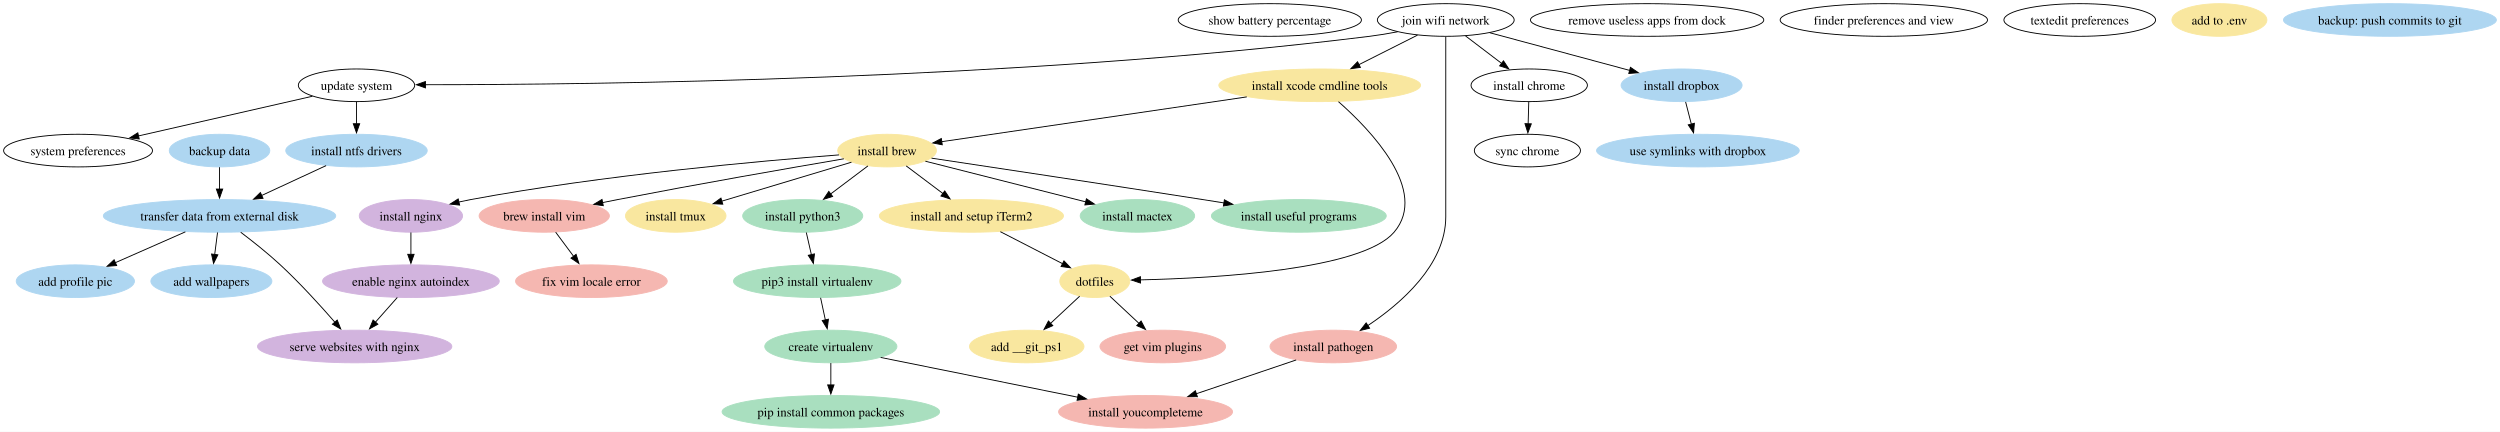
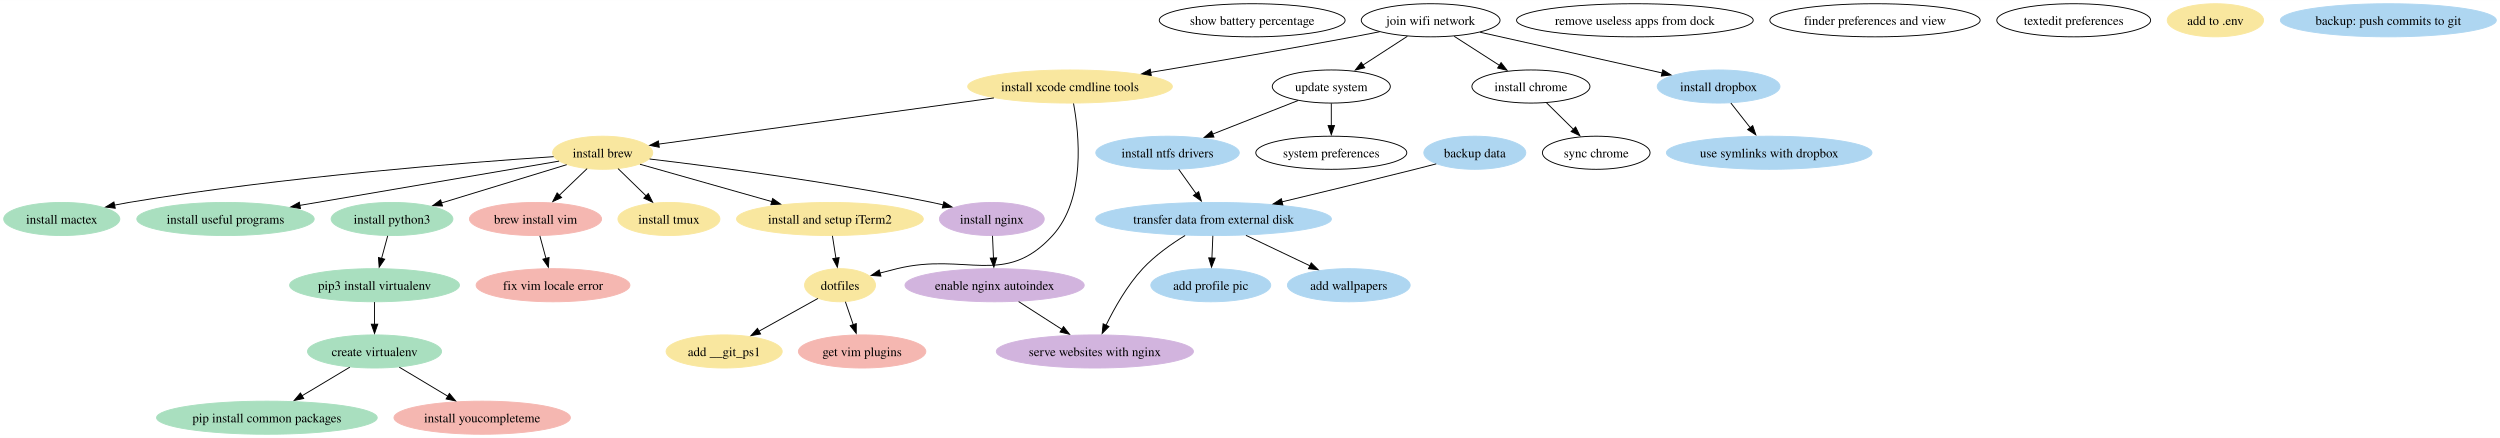
- <svg xmlns="http://www.w3.org/2000/svg" width="2756pt" height="476pt" viewBox="0.00 0.00 2756.43 476.00">
+ <svg xmlns="http://www.w3.org/2000/svg" width="2717pt" height="476pt" viewBox="0.00 0.00 2717.50 476.00">
  <g id="graph0" class="graph" transform="scale(1 1) rotate(0) translate(4 472)">
-     <polygon fill="white" stroke="none" points="-4,4 -4,-472 2752.43,-472 2752.43,4 -4,4" />
+     <polygon fill="white" stroke="none" points="-4,4 -4,-472 2713.5,-472 2713.5,4 -4,4" />
    <g id="node1" class="node">
-       <ellipse fill="none" stroke="black" cx="1396.06" cy="-450" rx="101" ry="18" />
-       <text text-anchor="middle" x="1396.06" y="-444.95" font-family="Times,serif" font-size="14.00">show battery percentage</text>
+       <ellipse fill="none" stroke="black" cx="1357.12" cy="-450" rx="101" ry="18" />
+       <text text-anchor="middle" x="1357.12" y="-444.95" font-family="Times,serif" font-size="14.00">show battery percentage</text>
    </g>
    <g id="node2" class="node">
-       <ellipse fill="none" stroke="black" cx="1590.06" cy="-450" rx="75.41" ry="18" />
-       <text text-anchor="middle" x="1590.06" y="-444.95" font-family="Times,serif" font-size="14.00">join wifi network</text>
+       <ellipse fill="none" stroke="black" cx="1551.12" cy="-450" rx="75.41" ry="18" />
+       <text text-anchor="middle" x="1551.12" y="-444.95" font-family="Times,serif" font-size="14.00">join wifi network</text>
    </g>
    <g id="node3" class="node">
-       <ellipse fill="none" stroke="black" cx="389.06" cy="-378" rx="64.15" ry="18" />
-       <text text-anchor="middle" x="389.06" y="-372.95" font-family="Times,serif" font-size="14.00">update system</text>
+       <ellipse fill="none" stroke="black" cx="1443.12" cy="-378" rx="64.15" ry="18" />
+       <text text-anchor="middle" x="1443.12" y="-372.95" font-family="Times,serif" font-size="14.00">update system</text>
    </g>
    <g id="edge1" class="edge">
-       <path fill="none" stroke="black" d="M1536.94,-436.98C1526.73,-435.03 1516.1,-433.25 1506.06,-432 1116.76,-383.66 646.11,-378.61 465.07,-378.63" />
-       <polygon fill="black" stroke="black" points="465.08,-375.13 455.09,-378.64 465.09,-382.13 465.08,-375.13" />
+       <path fill="none" stroke="black" d="M1525.8,-432.59C1511.35,-423.22 1493.03,-411.34 1477.31,-401.16" />
+       <polygon fill="black" stroke="black" points="1479.48,-398.39 1469.18,-395.89 1475.67,-404.27 1479.48,-398.39" />
    </g>
    <g id="node8" class="node">
-       <ellipse fill="none" stroke="black" cx="1682.06" cy="-378" rx="64.15" ry="18" />
-       <text text-anchor="middle" x="1682.06" y="-372.95" font-family="Times,serif" font-size="14.00">install chrome</text>
+       <ellipse fill="none" stroke="black" cx="1660.12" cy="-378" rx="64.15" ry="18" />
+       <text text-anchor="middle" x="1660.12" y="-372.95" font-family="Times,serif" font-size="14.00">install chrome</text>
    </g>
    <g id="edge3" class="edge">
-       <path fill="none" stroke="black" d="M1611.86,-432.41C1623.75,-423.37 1638.65,-412.03 1651.66,-402.13" />
-       <polygon fill="black" stroke="black" points="1653.69,-404.99 1659.53,-396.14 1649.45,-399.41 1653.69,-404.99" />
+       <path fill="none" stroke="black" d="M1576.68,-432.59C1591.37,-423.15 1610.02,-411.17 1625.96,-400.94" />
+       <polygon fill="black" stroke="black" points="1627.68,-403.99 1634.2,-395.65 1623.9,-398.1 1627.68,-403.99" />
    </g>
    <g id="node10" class="node">
-       <ellipse fill="#f9e79f" stroke="#f9e79f" cx="1451.06" cy="-378" rx="111.23" ry="18" />
-       <text text-anchor="middle" x="1451.06" y="-372.95" font-family="Times,serif" font-size="14.00">install xcode cmdline tools</text>
+       <ellipse fill="#f9e79f" stroke="#f9e79f" cx="1159.12" cy="-378" rx="111.23" ry="18" />
+       <text text-anchor="middle" x="1159.12" y="-372.95" font-family="Times,serif" font-size="14.00">install xcode cmdline tools</text>
    </g>
    <g id="edge5" class="edge">
-       <path fill="none" stroke="black" d="M1558.87,-433.29C1539.83,-423.7 1515.22,-411.31 1494.32,-400.78" />
-       <polygon fill="black" stroke="black" points="1495.95,-397.69 1485.44,-396.31 1492.8,-403.94 1495.95,-397.69" />
+       <path fill="none" stroke="black" d="M1495.59,-437.52C1486.1,-435.63 1476.34,-433.72 1467.12,-432 1392.94,-418.11 1308.45,-403.67 1246.74,-393.38" />
+       <polygon fill="black" stroke="black" points="1247.43,-389.94 1236.99,-391.75 1246.28,-396.85 1247.43,-389.94" />
    </g>
    <g id="node29" class="node">
-       <ellipse fill="#aed6f1" stroke="#aed6f1" cx="1850.06" cy="-378" rx="66.71" ry="18" />
-       <text text-anchor="middle" x="1850.06" y="-372.95" font-family="Times,serif" font-size="14.00">install dropbox</text>
+       <ellipse fill="#aed6f1" stroke="#aed6f1" cx="1864.12" cy="-378" rx="66.71" ry="18" />
+       <text text-anchor="middle" x="1864.12" y="-372.95" font-family="Times,serif" font-size="14.00">install dropbox</text>
    </g>
    <g id="edge23" class="edge">
-       <path fill="none" stroke="black" d="M1638.66,-435.92C1682.38,-424.14 1746.66,-406.84 1792.85,-394.4" />
-       <polygon fill="black" stroke="black" points="1793.67,-397.81 1802.42,-391.83 1791.85,-391.05 1793.67,-397.81" />
+       <path fill="none" stroke="black" d="M1604.93,-436.97C1659.91,-424.67 1745.15,-405.61 1802.73,-392.73" />
+       <polygon fill="black" stroke="black" points="1803.39,-396.17 1812.38,-390.57 1801.86,-389.34 1803.39,-396.17" />
+     </g>
+     <g id="node5" class="node">
+       <ellipse fill="none" stroke="black" cx="1443.12" cy="-306" rx="82.06" ry="18" />
+       <text text-anchor="middle" x="1443.12" y="-300.95" font-family="Times,serif" font-size="14.00">system preferences</text>
+     </g>
+     <g id="edge2" class="edge">
+       <path fill="none" stroke="black" d="M1443.12,-359.7C1443.12,-352.41 1443.12,-343.73 1443.12,-335.54" />
+       <polygon fill="black" stroke="black" points="1446.62,-335.62 1443.12,-325.62 1439.62,-335.62 1446.62,-335.62" />
+     </g>
+     <g id="node25" class="node">
+       <ellipse fill="#aed6f1" stroke="#aed6f1" cx="1265.12" cy="-306" rx="77.97" ry="18" />
+       <text text-anchor="middle" x="1265.12" y="-300.95" font-family="Times,serif" font-size="14.00">install ntfs drivers</text>
+     </g>
+     <g id="edge18" class="edge">
+       <path fill="none" stroke="black" d="M1407.1,-362.83C1380.32,-352.3 1343.48,-337.81 1314.03,-326.24" />
+       <polygon fill="black" stroke="black" points="1315.55,-323.07 1304.96,-322.67 1312.99,-329.58 1315.55,-323.07" />
+     </g>
+     <g id="node4" class="node">
+       <ellipse fill="none" stroke="black" cx="1773.12" cy="-450" rx="128.63" ry="18" />
+       <text text-anchor="middle" x="1773.12" y="-444.95" font-family="Times,serif" font-size="14.00">remove useless apps from dock</text>
+     </g>
+     <g id="node6" class="node">
+       <ellipse fill="none" stroke="black" cx="2034.12" cy="-450" rx="114.3" ry="18" />
+       <text text-anchor="middle" x="2034.12" y="-444.95" font-family="Times,serif" font-size="14.00">finder preferences and view</text>
+     </g>
+     <g id="node7" class="node">
+       <ellipse fill="none" stroke="black" cx="2250.12" cy="-450" rx="83.6" ry="18" />
+       <text text-anchor="middle" x="2250.12" y="-444.95" font-family="Times,serif" font-size="14.00">textedit preferences</text>
+     </g>
+     <g id="node9" class="node">
+       <ellipse fill="none" stroke="black" cx="1731.12" cy="-306" rx="58.52" ry="18" />
+       <text text-anchor="middle" x="1731.12" y="-300.95" font-family="Times,serif" font-size="14.00">sync chrome</text>
+     </g>
+     <g id="edge4" class="edge">
+       <path fill="none" stroke="black" d="M1676.95,-360.41C1685.7,-351.78 1696.57,-341.06 1706.28,-331.5" />
+       <polygon fill="black" stroke="black" points="1708.68,-334.05 1713.34,-324.53 1703.76,-329.06 1708.68,-334.05" />
+     </g>
+     <g id="node11" class="node">
+       <ellipse fill="#f9e79f" stroke="#f9e79f" cx="651.12" cy="-306" rx="54.42" ry="18" />
+       <text text-anchor="middle" x="651.12" y="-300.95" font-family="Times,serif" font-size="14.00">install brew</text>
+     </g>
+     <g id="edge6" class="edge">
+       <path fill="none" stroke="black" d="M1076.37,-365.6C974.19,-351.52 802.79,-327.9 711.93,-315.38" />
+       <polygon fill="black" stroke="black" points="712.61,-311.94 702.23,-314.04 711.66,-318.87 712.61,-311.94" />
+     </g>
+     <g id="node14" class="node">
+       <ellipse fill="#f9e79f" stroke="#f9e79f" cx="909.12" cy="-162" rx="38.56" ry="18" />
+       <text text-anchor="middle" x="909.12" y="-156.95" font-family="Times,serif" font-size="14.00">dotfiles</text>
+     </g>
+     <g id="edge10" class="edge">
+       <path fill="none" stroke="black" d="M1162.93,-359.59C1168.97,-326.9 1176.62,-256.04 1140.12,-216 1088.39,-159.25 1045.74,-198.16 971.12,-180 965.09,-178.53 958.75,-176.9 952.53,-175.24" />
+       <polygon fill="black" stroke="black" points="953.56,-171.9 942.99,-172.66 951.73,-178.65 953.56,-171.9" />
+     </g>
+     <g id="node12" class="node">
+       <ellipse fill="#f9e79f" stroke="#f9e79f" cx="723.12" cy="-234" rx="55.45" ry="18" />
+       <text text-anchor="middle" x="723.12" y="-228.95" font-family="Times,serif" font-size="14.00">install tmux</text>
+     </g>
+     <g id="edge7" class="edge">
+       <path fill="none" stroke="black" d="M667.82,-288.76C676.91,-279.93 688.33,-268.83 698.42,-259.01" />
+       <polygon fill="black" stroke="black" points="700.7,-261.68 705.43,-252.2 695.82,-256.66 700.7,-261.68" />
+     </g>
+     <g id="node13" class="node">
+       <ellipse fill="#f9e79f" stroke="#f9e79f" cx="898.12" cy="-234" rx="101.51" ry="18" />
+       <text text-anchor="middle" x="898.12" y="-228.95" font-family="Times,serif" font-size="14.00">install and setup iTerm2</text>
+     </g>
+     <g id="edge8" class="edge">
+       <path fill="none" stroke="black" d="M691.63,-293.52C730.58,-282.48 790.01,-265.64 835.13,-252.85" />
+       <polygon fill="black" stroke="black" points="835.86,-256.28 844.52,-250.19 833.95,-249.55 835.86,-256.28" />
+     </g>
+     <g id="node17" class="node">
+       <ellipse fill="#a9dfbf" stroke="#a9dfbf" cx="63.12" cy="-234" rx="63.12" ry="18" />
+       <text text-anchor="middle" x="63.12" y="-228.95" font-family="Times,serif" font-size="14.00">install mactex</text>
+     </g>
+     <g id="edge12" class="edge">
+       <path fill="none" stroke="black" d="M597.82,-301.74C504,-295.51 303.45,-279.98 136.12,-252 130.94,-251.13 125.58,-250.12 120.22,-249.02" />
+       <polygon fill="black" stroke="black" points="121.28,-245.67 110.77,-246.99 119.81,-252.51 121.28,-245.67" />
+     </g>
+     <g id="node18" class="node">
+       <ellipse fill="#a9dfbf" stroke="#a9dfbf" cx="241.12" cy="-234" rx="96.39" ry="18" />
+       <text text-anchor="middle" x="241.12" y="-228.95" font-family="Times,serif" font-size="14.00">install useful programs</text>
+     </g>
+     <g id="edge13" class="edge">
+       <path fill="none" stroke="black" d="M603.69,-296.9C534.77,-285.13 406.01,-263.15 321.95,-248.8" />
+       <polygon fill="black" stroke="black" points="322.59,-245.36 312.14,-247.13 321.41,-252.26 322.59,-245.36" />
+     </g>
+     <g id="node19" class="node">
+       <ellipse fill="#a9dfbf" stroke="#a9dfbf" cx="422.12" cy="-234" rx="66.19" ry="18" />
+       <text text-anchor="middle" x="422.12" y="-228.95" font-family="Times,serif" font-size="14.00">install python3</text>
+     </g>
+     <g id="edge14" class="edge">
+       <path fill="none" stroke="black" d="M612.02,-293.05C574.49,-281.58 517.52,-264.16 475.77,-251.4" />
+       <polygon fill="black" stroke="black" points="476.99,-248.11 466.41,-248.54 474.95,-254.81 476.99,-248.11" />
+     </g>
+     <g id="node31" class="node">
+       <ellipse fill="#d2b4de" stroke="#d2b4de" cx="1074.12" cy="-234" rx="56.98" ry="18" />
+       <text text-anchor="middle" x="1074.12" y="-228.95" font-family="Times,serif" font-size="14.00">install nginx</text>
+     </g>
+     <g id="edge25" class="edge">
+       <path fill="none" stroke="black" d="M702.12,-299.22C771.83,-290.92 900.62,-274.15 1009.12,-252 1013.13,-251.18 1017.26,-250.27 1021.4,-249.3" />
+       <polygon fill="black" stroke="black" points="1021.96,-252.77 1030.85,-247.01 1020.31,-245.97 1021.96,-252.77" />
+     </g>
+     <g id="node34" class="node">
+       <ellipse fill="#f5b7b1" stroke="#f5b7b1" cx="578.12" cy="-234" rx="71.82" ry="18" />
+       <text text-anchor="middle" x="578.12" y="-228.95" font-family="Times,serif" font-size="14.00">brew install vim</text>
+     </g>
+     <g id="edge29" class="edge">
+       <path fill="none" stroke="black" d="M634.19,-288.76C625.18,-280.12 613.9,-269.3 603.83,-259.65" />
+       <polygon fill="black" stroke="black" points="606.46,-257.32 596.82,-252.93 601.61,-262.37 606.46,-257.32" />
+     </g>
+     <g id="edge9" class="edge">
+       <path fill="none" stroke="black" d="M900.84,-215.7C902,-208.32 903.38,-199.52 904.68,-191.25" />
+       <polygon fill="black" stroke="black" points="908.11,-192.02 906.2,-181.6 901.19,-190.93 908.11,-192.02" />
+     </g>
+     <g id="node16" class="node">
+       <ellipse fill="#f9e79f" stroke="#f9e79f" cx="783.12" cy="-90" rx="63.12" ry="18" />
+       <text text-anchor="middle" x="783.12" y="-84.95" font-family="Times,serif" font-size="14.00">add __git_ps1</text>
+     </g>
+     <g id="edge11" class="edge">
+       <path fill="none" stroke="black" d="M885.13,-147.67C866.96,-137.58 841.67,-123.53 820.81,-111.94" />
+       <polygon fill="black" stroke="black" points="822.75,-109.01 812.31,-107.21 819.35,-115.13 822.75,-109.01" />
    </g>
    <g id="node35" class="node">
-       <ellipse fill="#f5b7b1" stroke="#f5b7b1" cx="1466.06" cy="-90" rx="69.78" ry="18" />
-       <text text-anchor="middle" x="1466.06" y="-84.95" font-family="Times,serif" font-size="14.00">install pathogen</text>
+       <ellipse fill="#f5b7b1" stroke="#f5b7b1" cx="933.12" cy="-90" rx="69.26" ry="18" />
+       <text text-anchor="middle" x="933.12" y="-84.95" font-family="Times,serif" font-size="14.00">get vim plugins</text>
    </g>
    <g id="edge30" class="edge">
-       <path fill="none" stroke="black" d="M1590.06,-431.51C1590.06,-404.71 1590.06,-351.87 1590.06,-307 1590.06,-307 1590.06,-307 1590.06,-233 1590.06,-179.97 1540.39,-137.19 1503.92,-112.92" />
-       <polygon fill="black" stroke="black" points="1506.08,-110.15 1495.78,-107.68 1502.3,-116.04 1506.08,-110.15" />
-     </g>
-     <g id="node5" class="node">
-       <ellipse fill="none" stroke="black" cx="82.06" cy="-306" rx="82.06" ry="18" />
-       <text text-anchor="middle" x="82.06" y="-300.95" font-family="Times,serif" font-size="14.00">system preferences</text>
-     </g>
-     <g id="edge2" class="edge">
-       <path fill="none" stroke="black" d="M340.41,-365.91C288.66,-354.11 206.45,-335.36 148.7,-322.19" />
-       <polygon fill="black" stroke="black" points="149.49,-318.79 138.96,-319.97 147.93,-325.61 149.49,-318.79" />
-     </g>
-     <g id="node25" class="node">
-       <ellipse fill="#aed6f1" stroke="#aed6f1" cx="389.06" cy="-306" rx="77.97" ry="18" />
-       <text text-anchor="middle" x="389.06" y="-300.95" font-family="Times,serif" font-size="14.00">install ntfs drivers</text>
-     </g>
-     <g id="edge18" class="edge">
-       <path fill="none" stroke="black" d="M389.06,-359.7C389.06,-352.41 389.06,-343.73 389.06,-335.54" />
-       <polygon fill="black" stroke="black" points="392.56,-335.62 389.06,-325.62 385.56,-335.62 392.56,-335.62" />
-     </g>
-     <g id="node4" class="node">
-       <ellipse fill="none" stroke="black" cx="1812.06" cy="-450" rx="128.63" ry="18" />
-       <text text-anchor="middle" x="1812.06" y="-444.95" font-family="Times,serif" font-size="14.00">remove useless apps from dock</text>
-     </g>
-     <g id="node6" class="node">
-       <ellipse fill="none" stroke="black" cx="2073.06" cy="-450" rx="114.3" ry="18" />
-       <text text-anchor="middle" x="2073.06" y="-444.95" font-family="Times,serif" font-size="14.00">finder preferences and view</text>
-     </g>
-     <g id="node7" class="node">
-       <ellipse fill="none" stroke="black" cx="2289.06" cy="-450" rx="83.6" ry="18" />
-       <text text-anchor="middle" x="2289.06" y="-444.95" font-family="Times,serif" font-size="14.00">textedit preferences</text>
-     </g>
-     <g id="node9" class="node">
-       <ellipse fill="none" stroke="black" cx="1680.06" cy="-306" rx="58.52" ry="18" />
-       <text text-anchor="middle" x="1680.06" y="-300.95" font-family="Times,serif" font-size="14.00">sync chrome</text>
-     </g>
-     <g id="edge4" class="edge">
-       <path fill="none" stroke="black" d="M1681.57,-359.7C1681.36,-352.41 1681.11,-343.73 1680.88,-335.54" />
-       <polygon fill="black" stroke="black" points="1684.38,-335.51 1680.59,-325.62 1677.38,-335.71 1684.38,-335.51" />
-     </g>
-     <g id="node11" class="node">
-       <ellipse fill="#f9e79f" stroke="#f9e79f" cx="974.06" cy="-306" rx="54.42" ry="18" />
-       <text text-anchor="middle" x="974.06" y="-300.95" font-family="Times,serif" font-size="14.00">install brew</text>
-     </g>
-     <g id="edge6" class="edge">
-       <path fill="none" stroke="black" d="M1370.68,-365.2C1275.62,-351.25 1119.55,-328.35 1034.29,-315.84" />
-       <polygon fill="black" stroke="black" points="1034.9,-312.39 1024.49,-314.4 1033.88,-319.32 1034.9,-312.39" />
-     </g>
-     <g id="node14" class="node">
-       <ellipse fill="#f9e79f" stroke="#f9e79f" cx="1203.06" cy="-162" rx="38.56" ry="18" />
-       <text text-anchor="middle" x="1203.06" y="-156.95" font-family="Times,serif" font-size="14.00">dotfiles</text>
-     </g>
-     <g id="edge10" class="edge">
-       <path fill="none" stroke="black" d="M1471.75,-359.95C1507.15,-328.78 1571.92,-261.6 1533.06,-216 1497.73,-174.55 1336.78,-165.39 1253.43,-163.45" />
-       <polygon fill="black" stroke="black" points="1253.54,-159.95 1243.47,-163.25 1253.4,-166.95 1253.54,-159.95" />
-     </g>
-     <g id="node12" class="node">
-       <ellipse fill="#f9e79f" stroke="#f9e79f" cx="741.06" cy="-234" rx="55.45" ry="18" />
-       <text text-anchor="middle" x="741.06" y="-228.95" font-family="Times,serif" font-size="14.00">install tmux</text>
-     </g>
-     <g id="edge7" class="edge">
-       <path fill="none" stroke="black" d="M934.8,-293.2C895.43,-281.38 834.63,-263.11 791.66,-250.2" />
-       <polygon fill="black" stroke="black" points="792.91,-246.92 782.32,-247.4 790.89,-253.63 792.91,-246.92" />
-     </g>
-     <g id="node13" class="node">
-       <ellipse fill="#f9e79f" stroke="#f9e79f" cx="1067.06" cy="-234" rx="101.51" ry="18" />
-       <text text-anchor="middle" x="1067.06" y="-228.95" font-family="Times,serif" font-size="14.00">install and setup iTerm2</text>
-     </g>
-     <g id="edge8" class="edge">
-       <path fill="none" stroke="black" d="M995.16,-289.12C1007.18,-280.07 1022.46,-268.57 1035.85,-258.49" />
-       <polygon fill="black" stroke="black" points="1037.65,-261.52 1043.53,-252.71 1033.44,-255.92 1037.65,-261.52" />
-     </g>
-     <g id="node17" class="node">
-       <ellipse fill="#a9dfbf" stroke="#a9dfbf" cx="1250.06" cy="-234" rx="63.12" ry="18" />
-       <text text-anchor="middle" x="1250.06" y="-228.95" font-family="Times,serif" font-size="14.00">install mactex</text>
-     </g>
-     <g id="edge12" class="edge">
-       <path fill="none" stroke="black" d="M1016.28,-294.29C1063.65,-282.28 1140.73,-262.73 1193.33,-249.39" />
-       <polygon fill="black" stroke="black" points="1193.86,-252.86 1202.7,-247.01 1192.14,-246.08 1193.86,-252.86" />
-     </g>
-     <g id="node18" class="node">
-       <ellipse fill="#a9dfbf" stroke="#a9dfbf" cx="1428.06" cy="-234" rx="96.39" ry="18" />
-       <text text-anchor="middle" x="1428.06" y="-228.95" font-family="Times,serif" font-size="14.00">install useful programs</text>
-     </g>
-     <g id="edge13" class="edge">
-       <path fill="none" stroke="black" d="M1023.07,-297.66C1090.45,-287.54 1215.49,-268.66 1322.06,-252 1329.69,-250.81 1337.64,-249.55 1345.59,-248.29" />
-       <polygon fill="black" stroke="black" points="1345.98,-251.77 1355.3,-246.75 1344.88,-244.86 1345.98,-251.77" />
-     </g>
-     <g id="node19" class="node">
-       <ellipse fill="#a9dfbf" stroke="#a9dfbf" cx="881.06" cy="-234" rx="66.19" ry="18" />
-       <text text-anchor="middle" x="881.06" y="-228.95" font-family="Times,serif" font-size="14.00">install python3</text>
-     </g>
-     <g id="edge14" class="edge">
-       <path fill="none" stroke="black" d="M952.96,-289.12C940.76,-279.94 925.21,-268.23 911.69,-258.06" />
-       <polygon fill="black" stroke="black" points="914.03,-255.43 903.93,-252.22 909.82,-261.03 914.03,-255.43" />
-     </g>
-     <g id="node31" class="node">
-       <ellipse fill="#d2b4de" stroke="#d2b4de" cx="449.06" cy="-234" rx="56.98" ry="18" />
-       <text text-anchor="middle" x="449.06" y="-228.95" font-family="Times,serif" font-size="14.00">install nginx</text>
-     </g>
-     <g id="edge25" class="edge">
-       <path fill="none" stroke="black" d="M921.05,-301.25C835.23,-294.66 660.77,-279.05 515.06,-252 510.73,-251.2 506.27,-250.27 501.8,-249.27" />
-       <polygon fill="black" stroke="black" points="502.77,-245.9 492.24,-247.01 501.17,-252.71 502.77,-245.9" />
-     </g>
-     <g id="node34" class="node">
-       <ellipse fill="#f5b7b1" stroke="#f5b7b1" cx="596.06" cy="-234" rx="71.82" ry="18" />
-       <text text-anchor="middle" x="596.06" y="-228.95" font-family="Times,serif" font-size="14.00">brew install vim</text>
-     </g>
-     <g id="edge29" class="edge">
-       <path fill="none" stroke="black" d="M926.4,-296.95C867.66,-286.93 764.85,-269.04 677.06,-252 671.56,-250.93 665.85,-249.8 660.13,-248.63" />
-       <polygon fill="black" stroke="black" points="661.15,-245.27 650.65,-246.69 659.75,-252.13 661.15,-245.27" />
-     </g>
-     <g id="edge9" class="edge">
-       <path fill="none" stroke="black" d="M1098.95,-216.59C1119.5,-206.01 1146.25,-192.24 1167.49,-181.31" />
-       <polygon fill="black" stroke="black" points="1169.09,-184.42 1176.38,-176.73 1165.89,-178.2 1169.09,-184.42" />
-     </g>
-     <g id="node16" class="node">
-       <ellipse fill="#f9e79f" stroke="#f9e79f" cx="1128.06" cy="-90" rx="63.12" ry="18" />
-       <text text-anchor="middle" x="1128.06" y="-84.95" font-family="Times,serif" font-size="14.00">add __git_ps1</text>
-     </g>
-     <g id="edge11" class="edge">
-       <path fill="none" stroke="black" d="M1186.41,-145.46C1176.95,-136.63 1164.88,-125.37 1154.18,-115.38" />
-       <polygon fill="black" stroke="black" points="1156.77,-113.01 1147.07,-108.75 1152,-118.13 1156.77,-113.01" />
+       <path fill="none" stroke="black" d="M914.93,-144.05C917.52,-136.52 920.63,-127.44 923.54,-118.94" />
+       <polygon fill="black" stroke="black" points="926.78,-120.3 926.71,-109.71 920.16,-118.03 926.78,-120.3" />
+     </g>
+     <g id="node15" class="node">
+       <ellipse fill="#f9e79f" stroke="#f9e79f" cx="2404.12" cy="-450" rx="52.38" ry="18" />
+       <text text-anchor="middle" x="2404.12" y="-444.95" font-family="Times,serif" font-size="14.00">add to .env</text>
+     </g>
+     <g id="node20" class="node">
+       <ellipse fill="#a9dfbf" stroke="#a9dfbf" cx="403.12" cy="-162" rx="92.3" ry="18" />
+       <text text-anchor="middle" x="403.12" y="-156.95" font-family="Times,serif" font-size="14.00">pip3 install virtualenv</text>
+     </g>
+     <g id="edge15" class="edge">
+       <path fill="none" stroke="black" d="M417.43,-215.7C415.4,-208.24 412.98,-199.32 410.71,-190.97" />
+       <polygon fill="black" stroke="black" points="414.16,-190.3 408.16,-181.57 407.4,-192.13 414.16,-190.3" />
+     </g>
+     <g id="node21" class="node">
+       <ellipse fill="#a9dfbf" stroke="#a9dfbf" cx="403.12" cy="-90" rx="72.85" ry="18" />
+       <text text-anchor="middle" x="403.12" y="-84.95" font-family="Times,serif" font-size="14.00">create virtualenv</text>
+     </g>
+     <g id="edge16" class="edge">
+       <path fill="none" stroke="black" d="M403.12,-143.7C403.12,-136.41 403.12,-127.73 403.12,-119.54" />
+       <polygon fill="black" stroke="black" points="406.62,-119.62 403.12,-109.62 399.62,-119.62 406.62,-119.62" />
+     </g>
+     <g id="node22" class="node">
+       <ellipse fill="#a9dfbf" stroke="#a9dfbf" cx="286.12" cy="-18" rx="119.93" ry="18" />
+       <text text-anchor="middle" x="286.12" y="-12.95" font-family="Times,serif" font-size="14.00">pip install common packages</text>
+     </g>
+     <g id="edge17" class="edge">
+       <path fill="none" stroke="black" d="M376.28,-72.94C360.83,-63.7 341.16,-51.93 324.14,-41.74" />
+       <polygon fill="black" stroke="black" points="326.15,-38.87 315.77,-36.74 322.56,-44.88 326.15,-38.87" />
    </g>
    <g id="node36" class="node">
-       <ellipse fill="#f5b7b1" stroke="#f5b7b1" cx="1278.06" cy="-90" rx="69.26" ry="18" />
-       <text text-anchor="middle" x="1278.06" y="-84.95" font-family="Times,serif" font-size="14.00">get vim plugins</text>
+       <ellipse fill="#f5b7b1" stroke="#f5b7b1" cx="520.12" cy="-18" rx="95.88" ry="18" />
+       <text text-anchor="middle" x="520.12" y="-12.95" font-family="Times,serif" font-size="14.00">install youcompleteme</text>
    </g>
    <g id="edge31" class="edge">
-       <path fill="none" stroke="black" d="M1219.7,-145.46C1229.17,-136.63 1241.24,-125.37 1251.94,-115.38" />
-       <polygon fill="black" stroke="black" points="1254.12,-118.13 1259.05,-108.75 1249.35,-113.01 1254.12,-118.13" />
-     </g>
-     <g id="node15" class="node">
-       <ellipse fill="#f9e79f" stroke="#f9e79f" cx="2443.06" cy="-450" rx="52.38" ry="18" />
-       <text text-anchor="middle" x="2443.06" y="-444.95" font-family="Times,serif" font-size="14.00">add to .env</text>
-     </g>
-     <g id="node20" class="node">
-       <ellipse fill="#a9dfbf" stroke="#a9dfbf" cx="897.06" cy="-162" rx="92.3" ry="18" />
-       <text text-anchor="middle" x="897.06" y="-156.95" font-family="Times,serif" font-size="14.00">pip3 install virtualenv</text>
-     </g>
-     <g id="edge15" class="edge">
-       <path fill="none" stroke="black" d="M885.01,-215.7C886.7,-208.32 888.71,-199.52 890.6,-191.25" />
-       <polygon fill="black" stroke="black" points="894,-192.11 892.81,-181.58 887.17,-190.55 894,-192.11" />
-     </g>
-     <g id="node21" class="node">
-       <ellipse fill="#a9dfbf" stroke="#a9dfbf" cx="912.06" cy="-90" rx="72.85" ry="18" />
-       <text text-anchor="middle" x="912.06" y="-84.95" font-family="Times,serif" font-size="14.00">create virtualenv</text>
-     </g>
-     <g id="edge16" class="edge">
-       <path fill="none" stroke="black" d="M900.77,-143.7C902.35,-136.32 904.23,-127.52 906.01,-119.25" />
-       <polygon fill="black" stroke="black" points="909.4,-120.1 908.08,-109.58 902.56,-118.63 909.4,-120.1" />
-     </g>
-     <g id="node22" class="node">
-       <ellipse fill="#a9dfbf" stroke="#a9dfbf" cx="912.06" cy="-18" rx="119.93" ry="18" />
-       <text text-anchor="middle" x="912.06" y="-12.95" font-family="Times,serif" font-size="14.00">pip install common packages</text>
-     </g>
-     <g id="edge17" class="edge">
-       <path fill="none" stroke="black" d="M912.06,-71.7C912.06,-64.41 912.06,-55.73 912.06,-47.54" />
-       <polygon fill="black" stroke="black" points="915.56,-47.62 912.06,-37.62 908.56,-47.62 915.56,-47.62" />
+       <path fill="none" stroke="black" d="M429.97,-72.94C445.64,-63.56 465.66,-51.58 482.85,-41.3" />
+       <polygon fill="black" stroke="black" points="484.51,-44.39 491.29,-36.25 480.92,-38.38 484.51,-44.39" />
+     </g>
+     <g id="node23" class="node">
+       <ellipse fill="#aed6f1" stroke="#aed6f1" cx="1599.12" cy="-306" rx="55.45" ry="18" />
+       <text text-anchor="middle" x="1599.12" y="-300.95" font-family="Times,serif" font-size="14.00">backup data</text>
+     </g>
+     <g id="node26" class="node">
+       <ellipse fill="#aed6f1" stroke="#aed6f1" cx="1315.12" cy="-234" rx="128.12" ry="18" />
+       <text text-anchor="middle" x="1315.12" y="-228.95" font-family="Times,serif" font-size="14.00">transfer data from external disk</text>
+     </g>
+     <g id="edge19" class="edge">
+       <path fill="none" stroke="black" d="M1557.19,-293.91C1549.52,-291.92 1541.59,-289.88 1534.12,-288 1486.07,-275.9 1431.95,-262.8 1389.53,-252.65" />
+       <polygon fill="black" stroke="black" points="1390.46,-249.27 1379.92,-250.35 1388.83,-256.08 1390.46,-249.27" />
+     </g>
+     <g id="node24" class="node">
+       <ellipse fill="#aed6f1" stroke="#aed6f1" cx="2592.12" cy="-450" rx="117.37" ry="18" />
+       <text text-anchor="middle" x="2592.12" y="-444.95" font-family="Times,serif" font-size="14.00">backup: push commits to git</text>
+     </g>
+     <g id="edge20" class="edge">
+       <path fill="none" stroke="black" d="M1277.23,-288.05C1282.91,-280.09 1289.83,-270.41 1296.19,-261.51" />
+       <polygon fill="black" stroke="black" points="1298.94,-263.68 1301.9,-253.51 1293.24,-259.61 1298.94,-263.68" />
+     </g>
+     <g id="node27" class="node">
+       <ellipse fill="#aed6f1" stroke="#aed6f1" cx="1312.12" cy="-162" rx="65.17" ry="18" />
+       <text text-anchor="middle" x="1312.12" y="-156.95" font-family="Times,serif" font-size="14.00">add profile pic</text>
+     </g>
+     <g id="edge21" class="edge">
+       <path fill="none" stroke="black" d="M1314.38,-215.7C1314.07,-208.41 1313.7,-199.73 1313.35,-191.54" />
+       <polygon fill="black" stroke="black" points="1316.85,-191.46 1312.92,-181.62 1309.85,-191.76 1316.85,-191.46" />
+     </g>
+     <g id="node28" class="node">
+       <ellipse fill="#aed6f1" stroke="#aed6f1" cx="1462.12" cy="-162" rx="66.71" ry="18" />
+       <text text-anchor="middle" x="1462.12" y="-156.95" font-family="Times,serif" font-size="14.00">add wallpapers</text>
+     </g>
+     <g id="edge22" class="edge">
+       <path fill="none" stroke="black" d="M1350.33,-216.23C1371.21,-206.29 1397.8,-193.63 1419.82,-183.15" />
+       <polygon fill="black" stroke="black" points="1421.32,-186.31 1428.84,-178.85 1418.31,-179.99 1421.32,-186.31" />
+     </g>
+     <g id="node33" class="node">
+       <ellipse fill="#d2b4de" stroke="#d2b4de" cx="1186.12" cy="-90" rx="107.14" ry="18" />
+       <text text-anchor="middle" x="1186.12" y="-84.95" font-family="Times,serif" font-size="14.00">serve websites with nginx</text>
+     </g>
+     <g id="edge28" class="edge">
+       <path fill="none" stroke="black" d="M1284.24,-216.1C1269.12,-206.81 1251.37,-194.27 1238.12,-180 1221.23,-161.8 1207.37,-137.18 1198.22,-118.45" />
+       <polygon fill="black" stroke="black" points="1201.46,-117.12 1194.03,-109.56 1195.13,-120.1 1201.46,-117.12" />
+     </g>
+     <g id="node30" class="node">
+       <ellipse fill="#aed6f1" stroke="#aed6f1" cx="1919.12" cy="-306" rx="111.74" ry="18" />
+       <text text-anchor="middle" x="1919.12" y="-300.95" font-family="Times,serif" font-size="14.00">use symlinks with dropbox</text>
+     </g>
+     <g id="edge24" class="edge">
+       <path fill="none" stroke="black" d="M1877.44,-360.05C1883.76,-352.01 1891.46,-342.2 1898.52,-333.23" />
+       <polygon fill="black" stroke="black" points="1901.19,-335.49 1904.61,-325.47 1895.68,-331.17 1901.19,-335.49" />
+     </g>
+     <g id="node32" class="node">
+       <ellipse fill="#d2b4de" stroke="#d2b4de" cx="1077.12" cy="-162" rx="97.41" ry="18" />
+       <text text-anchor="middle" x="1077.12" y="-156.95" font-family="Times,serif" font-size="14.00">enable nginx autoindex</text>
+     </g>
+     <g id="edge26" class="edge">
+       <path fill="none" stroke="black" d="M1074.86,-215.7C1075.18,-208.41 1075.55,-199.73 1075.9,-191.54" />
+       <polygon fill="black" stroke="black" points="1079.39,-191.76 1076.33,-181.62 1072.4,-191.46 1079.39,-191.76" />
+     </g>
+     <g id="edge27" class="edge">
+       <path fill="none" stroke="black" d="M1103.23,-144.23C1117.42,-135.12 1135.17,-123.72 1150.6,-113.82" />
+       <polygon fill="black" stroke="black" points="1152.05,-117.04 1158.58,-108.69 1148.27,-111.15 1152.05,-117.04" />
    </g>
    <g id="node37" class="node">
-       <ellipse fill="#f5b7b1" stroke="#f5b7b1" cx="1259.06" cy="-18" rx="95.88" ry="18" />
-       <text text-anchor="middle" x="1259.06" y="-12.95" font-family="Times,serif" font-size="14.00">install youcompleteme</text>
-     </g>
-     <g id="edge33" class="edge">
-       <path fill="none" stroke="black" d="M967.04,-77.91C1025.75,-66.06 1119.15,-47.22 1184.47,-34.05" />
-       <polygon fill="black" stroke="black" points="1184.91,-37.53 1194.02,-32.12 1183.53,-30.67 1184.91,-37.53" />
-     </g>
-     <g id="node23" class="node">
-       <ellipse fill="#aed6f1" stroke="#aed6f1" cx="238.06" cy="-306" rx="55.45" ry="18" />
-       <text text-anchor="middle" x="238.06" y="-300.95" font-family="Times,serif" font-size="14.00">backup data</text>
-     </g>
-     <g id="node26" class="node">
-       <ellipse fill="#aed6f1" stroke="#aed6f1" cx="238.06" cy="-234" rx="128.12" ry="18" />
-       <text text-anchor="middle" x="238.06" y="-228.95" font-family="Times,serif" font-size="14.00">transfer data from external disk</text>
-     </g>
-     <g id="edge19" class="edge">
-       <path fill="none" stroke="black" d="M238.06,-287.7C238.06,-280.41 238.06,-271.73 238.06,-263.54" />
-       <polygon fill="black" stroke="black" points="241.56,-263.62 238.06,-253.62 234.56,-263.62 241.56,-263.62" />
-     </g>
-     <g id="node24" class="node">
-       <ellipse fill="#aed6f1" stroke="#aed6f1" cx="2631.06" cy="-450" rx="117.37" ry="18" />
-       <text text-anchor="middle" x="2631.06" y="-444.95" font-family="Times,serif" font-size="14.00">backup: push commits to git</text>
-     </g>
-     <g id="edge20" class="edge">
-       <path fill="none" stroke="black" d="M355.55,-289.46C334.6,-279.75 307.33,-267.11 284.34,-256.45" />
-       <polygon fill="black" stroke="black" points="286.03,-253.38 275.49,-252.35 283.09,-259.73 286.03,-253.38" />
-     </g>
-     <g id="node27" class="node">
-       <ellipse fill="#aed6f1" stroke="#aed6f1" cx="79.06" cy="-162" rx="65.17" ry="18" />
-       <text text-anchor="middle" x="79.06" y="-156.95" font-family="Times,serif" font-size="14.00">add profile pic</text>
-     </g>
-     <g id="edge21" class="edge">
-       <path fill="none" stroke="black" d="M200.38,-216.41C177.18,-206.2 147.34,-193.06 123.06,-182.37" />
-       <polygon fill="black" stroke="black" points="124.63,-179.24 114.07,-178.41 121.81,-185.65 124.63,-179.24" />
-     </g>
-     <g id="node28" class="node">
-       <ellipse fill="#aed6f1" stroke="#aed6f1" cx="229.06" cy="-162" rx="66.71" ry="18" />
-       <text text-anchor="middle" x="229.06" y="-156.95" font-family="Times,serif" font-size="14.00">add wallpapers</text>
-     </g>
-     <g id="edge22" class="edge">
-       <path fill="none" stroke="black" d="M235.84,-215.7C234.89,-208.32 233.76,-199.52 232.69,-191.25" />
-       <polygon fill="black" stroke="black" points="236.2,-191.08 231.45,-181.61 229.26,-191.97 236.2,-191.08" />
-     </g>
-     <g id="node33" class="node">
-       <ellipse fill="#d2b4de" stroke="#d2b4de" cx="387.06" cy="-90" rx="107.14" ry="18" />
-       <text text-anchor="middle" x="387.06" y="-84.95" font-family="Times,serif" font-size="14.00">serve websites with nginx</text>
-     </g>
-     <g id="edge28" class="edge">
-       <path fill="none" stroke="black" d="M261.43,-215.95C274.65,-205.95 291.25,-192.81 305.06,-180 326.67,-159.96 349.22,-135.15 365.19,-116.82" />
-       <polygon fill="black" stroke="black" points="367.81,-119.15 371.7,-109.29 362.52,-114.57 367.81,-119.15" />
-     </g>
-     <g id="node30" class="node">
-       <ellipse fill="#aed6f1" stroke="#aed6f1" cx="1868.06" cy="-306" rx="111.74" ry="18" />
-       <text text-anchor="middle" x="1868.06" y="-300.95" font-family="Times,serif" font-size="14.00">use symlinks with dropbox</text>
-     </g>
-     <g id="edge24" class="edge">
-       <path fill="none" stroke="black" d="M1854.51,-359.7C1856.41,-352.32 1858.67,-343.52 1860.8,-335.25" />
-       <polygon fill="black" stroke="black" points="1864.18,-336.13 1863.28,-325.57 1857.4,-334.38 1864.18,-336.13" />
-     </g>
-     <g id="node32" class="node">
-       <ellipse fill="#d2b4de" stroke="#d2b4de" cx="449.06" cy="-162" rx="97.41" ry="18" />
-       <text text-anchor="middle" x="449.06" y="-156.95" font-family="Times,serif" font-size="14.00">enable nginx autoindex</text>
-     </g>
-     <g id="edge26" class="edge">
-       <path fill="none" stroke="black" d="M449.06,-215.7C449.06,-208.41 449.06,-199.73 449.06,-191.54" />
-       <polygon fill="black" stroke="black" points="452.56,-191.62 449.06,-181.62 445.56,-191.62 452.56,-191.62" />
-     </g>
-     <g id="edge27" class="edge">
-       <path fill="none" stroke="black" d="M434.05,-144.05C426.77,-135.84 417.87,-125.79 409.79,-116.66" />
-       <polygon fill="black" stroke="black" points="412.61,-114.57 403.36,-109.41 407.37,-119.21 412.61,-114.57" />
-     </g>
-     <g id="node38" class="node">
-       <ellipse fill="#f5b7b1" stroke="#f5b7b1" cx="648.06" cy="-162" rx="83.6" ry="18" />
-       <text text-anchor="middle" x="648.06" y="-156.95" font-family="Times,serif" font-size="14.00">fix vim locale error</text>
-     </g>
-     <g id="edge34" class="edge">
-       <path fill="none" stroke="black" d="M608.65,-216.05C614.56,-208.09 621.75,-198.41 628.37,-189.51" />
-       <polygon fill="black" stroke="black" points="631.17,-191.6 634.32,-181.49 625.55,-187.43 631.17,-191.6" />
+       <ellipse fill="#f5b7b1" stroke="#f5b7b1" cx="597.12" cy="-162" rx="83.6" ry="18" />
+       <text text-anchor="middle" x="597.12" y="-156.95" font-family="Times,serif" font-size="14.00">fix vim locale error</text>
    </g>
    <g id="edge32" class="edge">
-       <path fill="none" stroke="black" d="M1425.16,-75.17C1393.56,-64.48 1349.47,-49.57 1314.66,-37.8" />
-       <polygon fill="black" stroke="black" points="1316.21,-34.63 1305.62,-34.74 1313.97,-41.26 1316.21,-34.63" />
+       <path fill="none" stroke="black" d="M582.82,-215.7C584.84,-208.24 587.26,-199.32 589.53,-190.97" />
+       <polygon fill="black" stroke="black" points="592.84,-192.13 592.08,-181.57 586.09,-190.3 592.84,-192.13" />
    </g>
  </g>
</svg>
